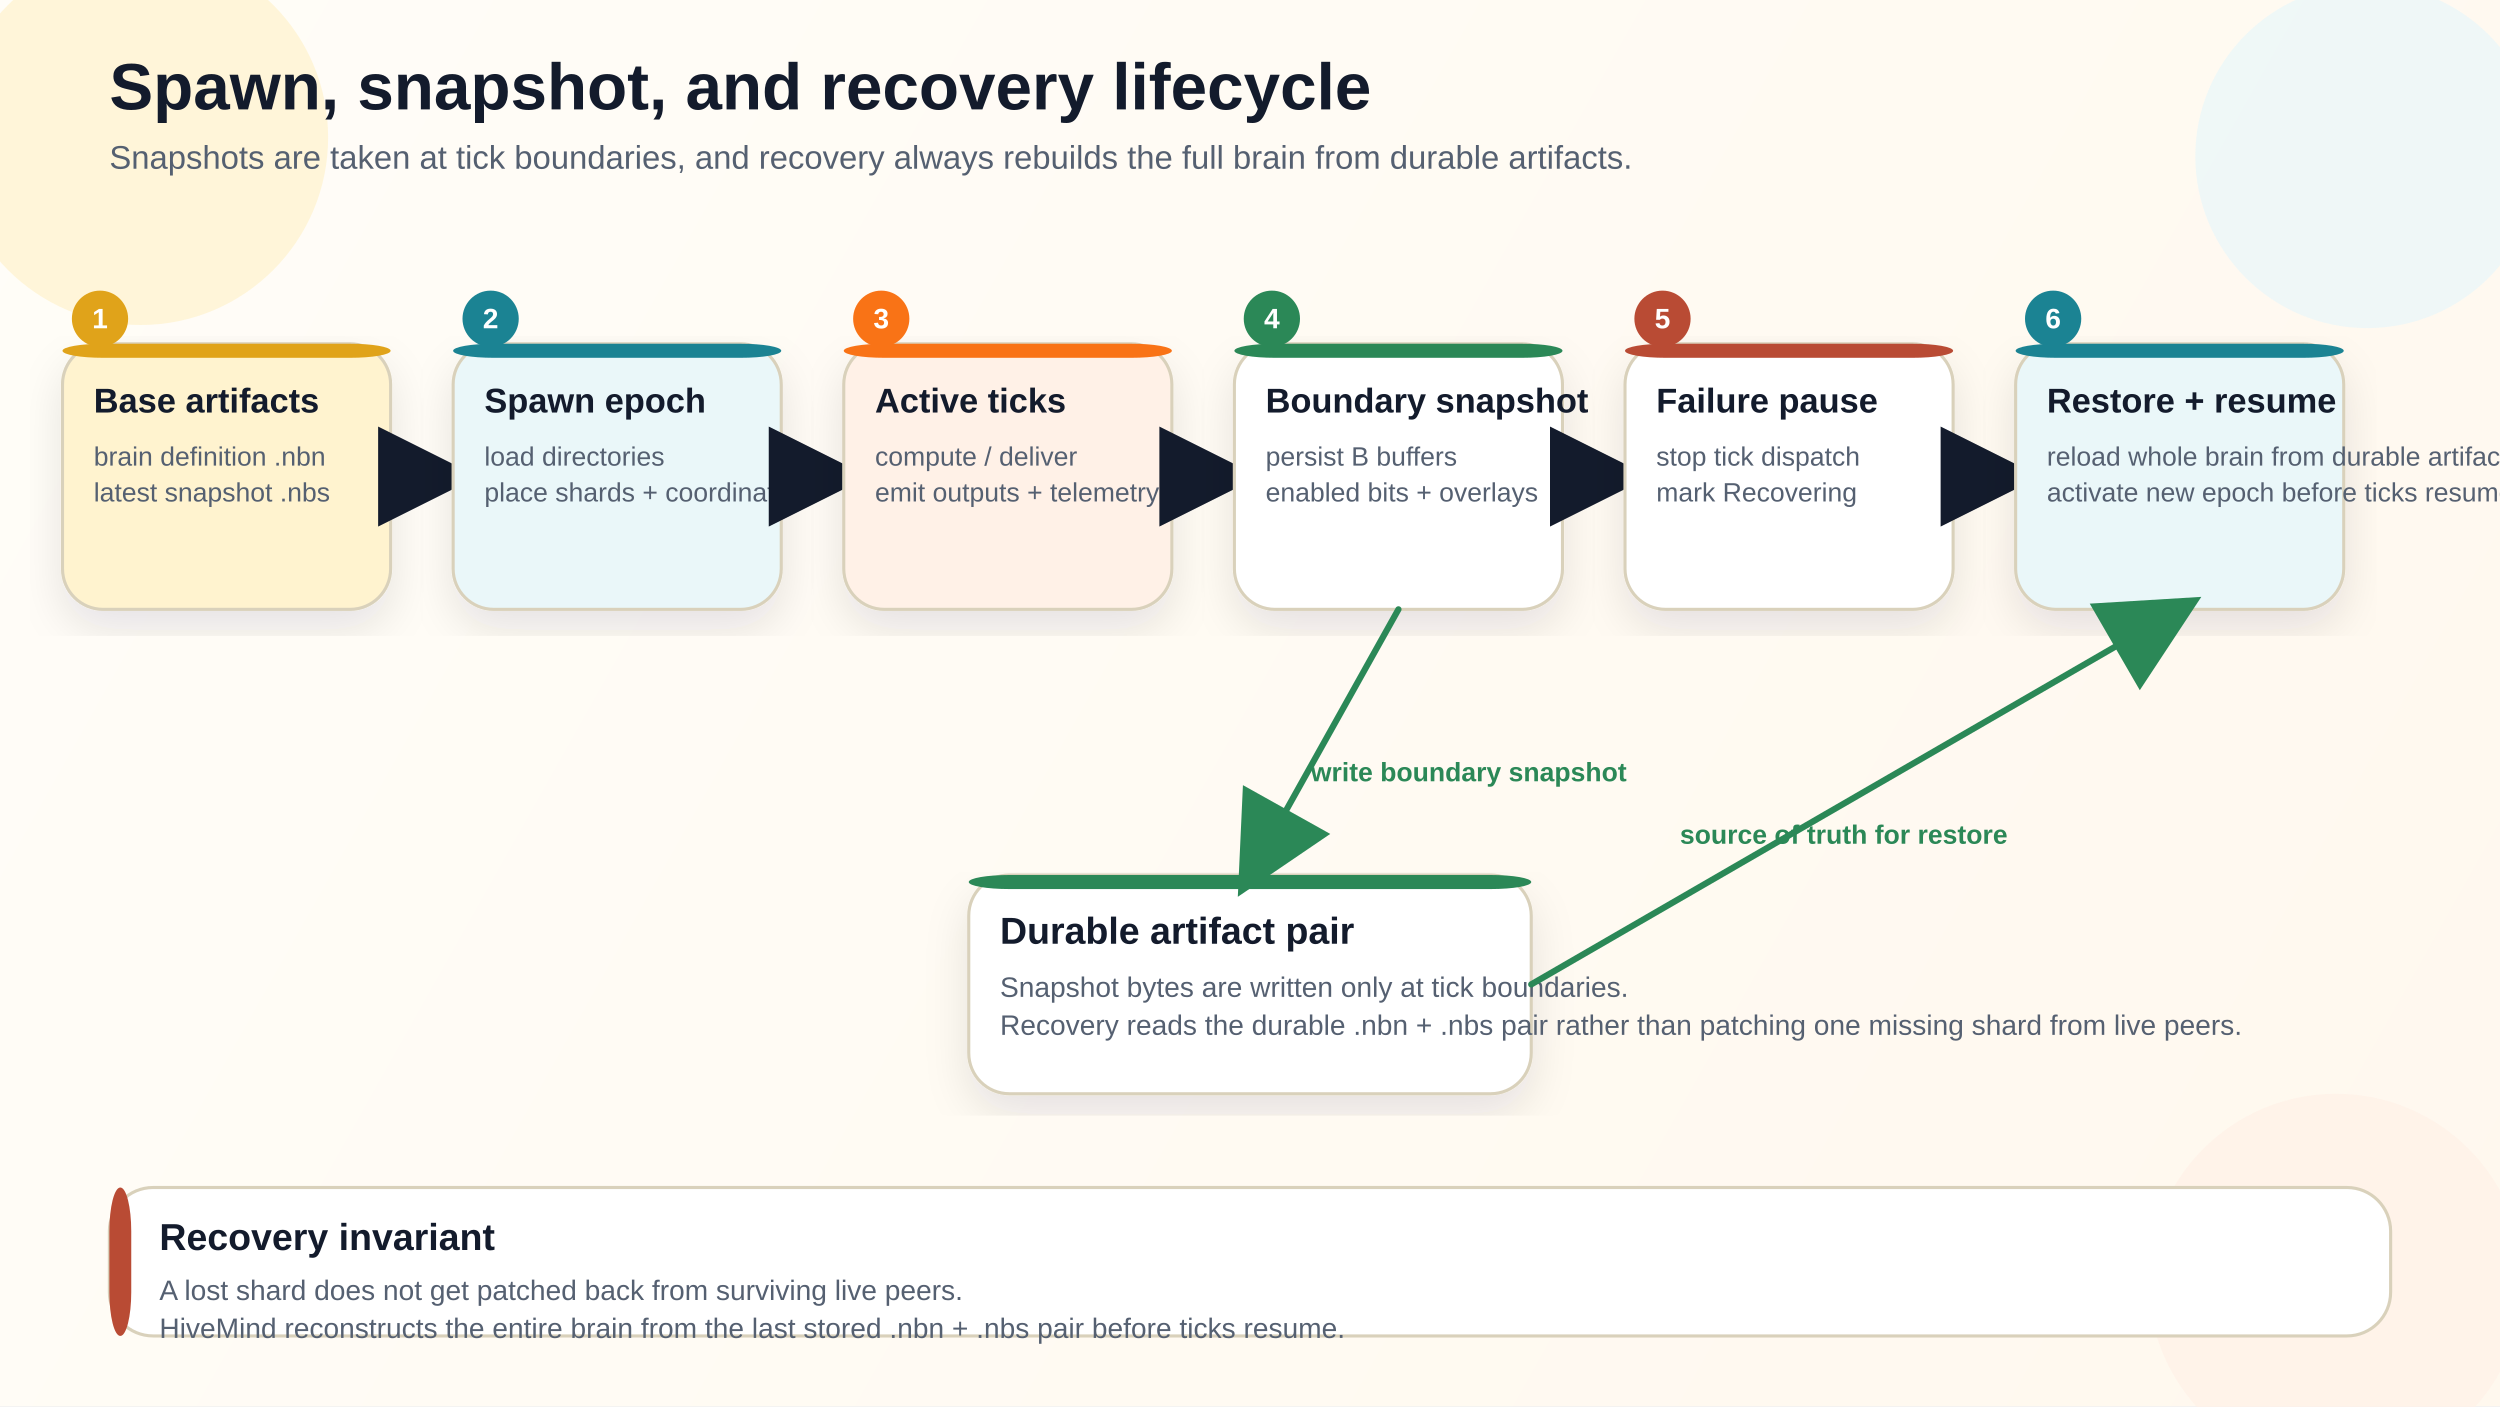
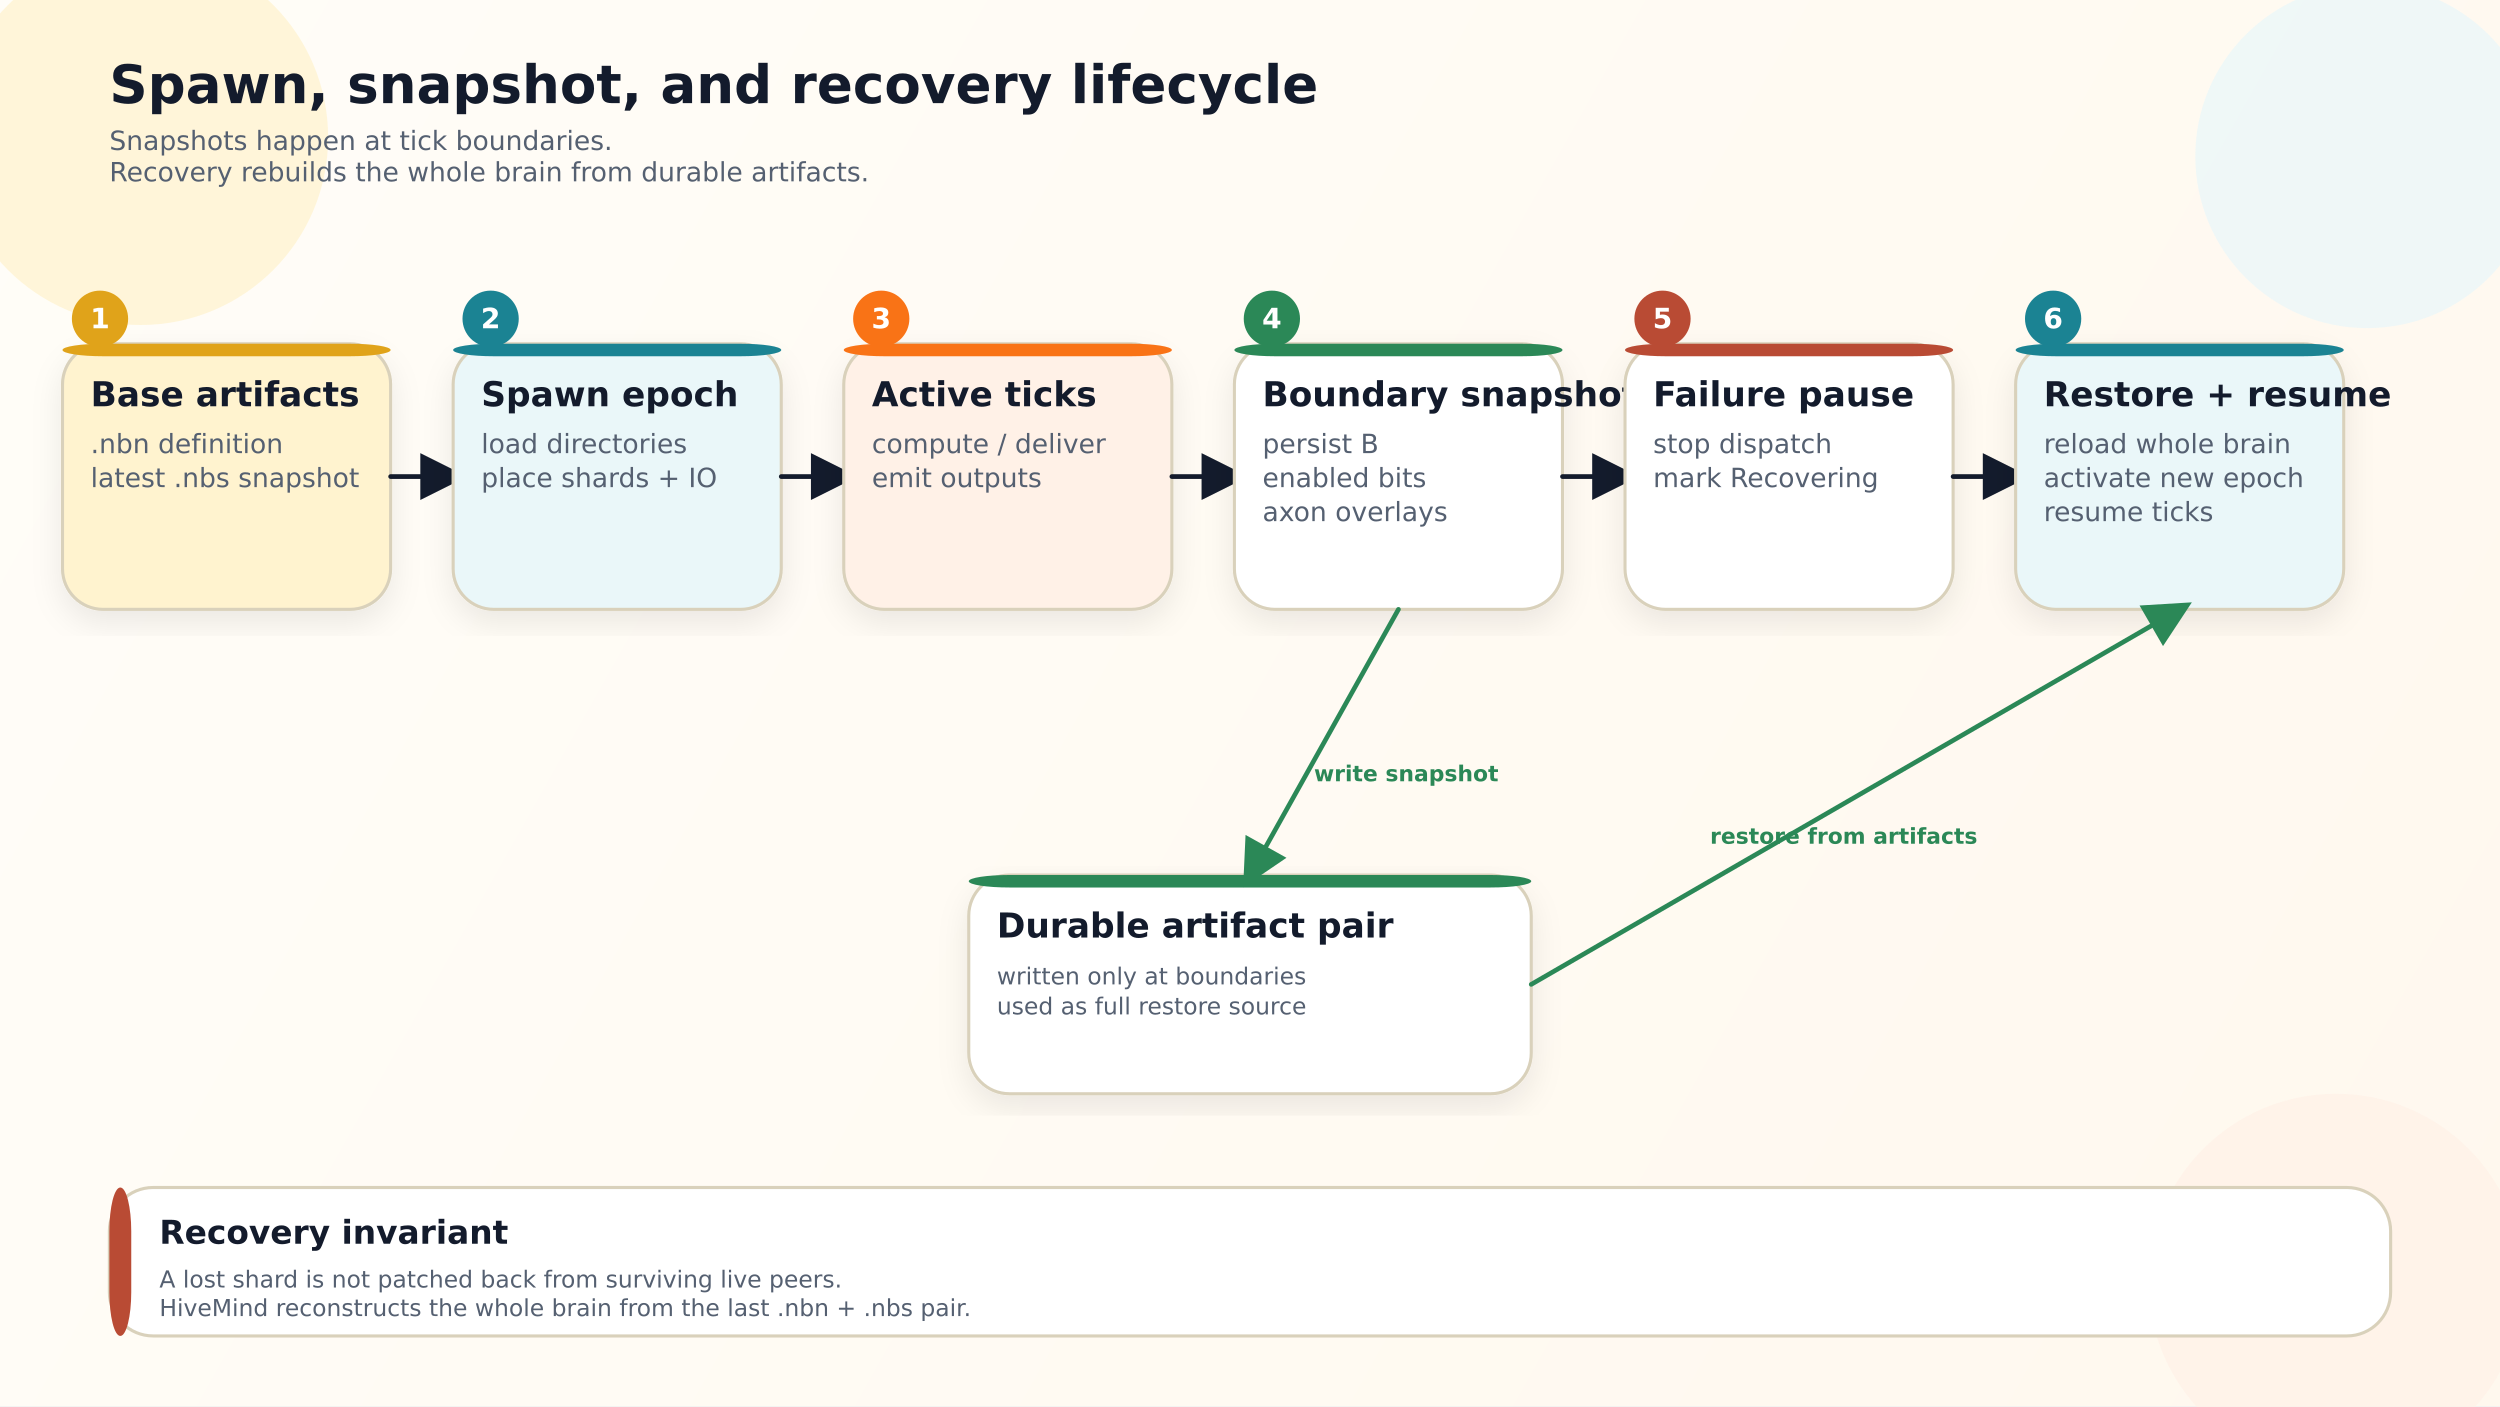
<svg xmlns="http://www.w3.org/2000/svg" width="1600" height="900" viewBox="0 0 1600 900" fill="none">
  <defs>
    <linearGradient id="bg-gradient" x1="0" y1="0" x2="1600" y2="900" gradientUnits="userSpaceOnUse">
      <stop offset="0%" stop-color="#FFFDF8" />
      <stop offset="100%" stop-color="#FFF8EE" />
    </linearGradient>
    <filter id="shadow" x="-10%" y="-10%" width="120%" height="120%">
-       <feDropShadow dx="0" dy="12" stdDeviation="14" flood-color="#131B2C" flood-opacity="0.10" />
+       <feDropShadow dx="0" dy="8" stdDeviation="10" flood-color="#131B2C" flood-opacity="0.08" />
    </filter>
-     <marker id="arrow-ink" markerWidth="16" markerHeight="16" refX="12" refY="8" orient="auto" markerUnits="strokeWidth">
-       <path d="M 0 0 L 16 8 L 0 16 z" fill="#131B2C" />
+     <marker id="arrow-ink" markerWidth="10" markerHeight="10" refX="7" refY="5" orient="auto" markerUnits="strokeWidth">
+       <path d="M 0 0 L 10 5 L 0 10 z" fill="#131B2C" />
    </marker>
-     <marker id="arrow-teal" markerWidth="16" markerHeight="16" refX="12" refY="8" orient="auto" markerUnits="strokeWidth">
-       <path d="M 0 0 L 16 8 L 0 16 z" fill="#1B8393" />
+     <marker id="arrow-teal" markerWidth="10" markerHeight="10" refX="7" refY="5" orient="auto" markerUnits="strokeWidth">
+       <path d="M 0 0 L 10 5 L 0 10 z" fill="#1B8393" />
    </marker>
-     <marker id="arrow-gold" markerWidth="16" markerHeight="16" refX="12" refY="8" orient="auto" markerUnits="strokeWidth">
-       <path d="M 0 0 L 16 8 L 0 16 z" fill="#E0A31A" />
+     <marker id="arrow-gold" markerWidth="10" markerHeight="10" refX="7" refY="5" orient="auto" markerUnits="strokeWidth">
+       <path d="M 0 0 L 10 5 L 0 10 z" fill="#E0A31A" />
    </marker>
-     <marker id="arrow-orange" markerWidth="16" markerHeight="16" refX="12" refY="8" orient="auto" markerUnits="strokeWidth">
-       <path d="M 0 0 L 16 8 L 0 16 z" fill="#F97316" />
+     <marker id="arrow-orange" markerWidth="10" markerHeight="10" refX="7" refY="5" orient="auto" markerUnits="strokeWidth">
+       <path d="M 0 0 L 10 5 L 0 10 z" fill="#F97316" />
    </marker>
-     <marker id="arrow-green" markerWidth="16" markerHeight="16" refX="12" refY="8" orient="auto" markerUnits="strokeWidth">
-       <path d="M 0 0 L 16 8 L 0 16 z" fill="#2B8857" />
+     <marker id="arrow-green" markerWidth="10" markerHeight="10" refX="7" refY="5" orient="auto" markerUnits="strokeWidth">
+       <path d="M 0 0 L 10 5 L 0 10 z" fill="#2B8857" />
    </marker>
-     <marker id="arrow-red" markerWidth="16" markerHeight="16" refX="12" refY="8" orient="auto" markerUnits="strokeWidth">
-       <path d="M 0 0 L 16 8 L 0 16 z" fill="#B94B34" />
+     <marker id="arrow-red" markerWidth="10" markerHeight="10" refX="7" refY="5" orient="auto" markerUnits="strokeWidth">
+       <path d="M 0 0 L 10 5 L 0 10 z" fill="#B94B34" />
    </marker>
  </defs>
  <g>
    <rect x="0" y="0" width="1600" height="900" fill="url(#bg-gradient)" />
    <circle cx="90" cy="88" r="120" fill="#FFF3CF" opacity="0.75" />
    <circle cx="1515" cy="100" r="110" fill="#EAF7F9" opacity="0.75" />
    <circle cx="1495" cy="820" r="120" fill="#FFF1E7" opacity="0.7" />
  </g>
  <g>
-     <text x="70" y="70" fill="#131B2C" font-size="42" font-weight="850" font-family="Segoe UI, Helvetica Neue, Arial, sans-serif" text-anchor="start" dominant-baseline="alphabetic">Spawn, snapshot, and recovery lifecycle</text>
-     <text x="70" y="108" fill="#556071" font-size="21" font-weight="500" font-family="Segoe UI, Helvetica Neue, Arial, sans-serif" text-anchor="start" dominant-baseline="alphabetic">Snapshots are taken at tick boundaries, and recovery always rebuilds the full brain from durable artifacts.</text>
+     <text x="70" y="66" fill="#131B2C" font-size="34" font-weight="850" font-family="DejaVu Sans, Arial, Helvetica, sans-serif" text-anchor="start" dominant-baseline="alphabetic">Spawn, snapshot, and recovery lifecycle</text>
+     <text x="70" y="96" fill="#556071" font-size="17" font-weight="500" font-family="DejaVu Sans, Arial, Helvetica, sans-serif" text-anchor="start">
+       <tspan x="70" dy="0">Snapshots happen at tick boundaries.</tspan>
+       <tspan x="70" dy="1.18em">Recovery rebuilds the whole brain from durable artifacts.</tspan>
+     </text>
  </g>
  <g>
    <rect x="40" y="220" width="210" height="170" rx="26" fill="#FFF3CF" stroke="#D9D1BB" stroke-width="2" filter="url(#shadow)" />
-     <rect x="40" y="220" width="210" height="9" rx="26" fill="#E0A31A" />
-     <text x="60" y="264" fill="#131B2C" font-size="22" font-weight="750" font-family="Segoe UI, Helvetica Neue, Arial, sans-serif" text-anchor="start" dominant-baseline="alphabetic">Base artifacts</text>
-     <text x="60" y="298" fill="#556071" font-size="17" font-weight="500" font-family="Segoe UI, Helvetica Neue, Arial, sans-serif" text-anchor="start">
-       <tspan x="60" dy="0">brain definition .nbn</tspan>
-       <tspan x="60" dy="1.35em">latest snapshot .nbs</tspan>
+     <rect x="40" y="220" width="210" height="8" rx="26" fill="#E0A31A" />
+     <text x="58" y="260" fill="#131B2C" font-size="22" font-weight="750" font-family="DejaVu Sans, Arial, Helvetica, sans-serif" text-anchor="start" dominant-baseline="alphabetic">Base artifacts</text>
+     <text x="58" y="290" fill="#556071" font-size="17" font-weight="500" font-family="DejaVu Sans, Arial, Helvetica, sans-serif" text-anchor="start">
+       <tspan x="58" dy="0">.nbn definition</tspan>
+       <tspan x="58" dy="1.28em">latest .nbs snapshot</tspan>
    </text>
  </g>
  <g>
    <circle cx="64" cy="204" r="18" fill="#E0A31A" />
-     <text x="64" y="205" fill="white" font-size="18" font-weight="800" font-family="Segoe UI, Helvetica Neue, Arial, sans-serif" text-anchor="middle" dominant-baseline="middle">1</text>
+     <text x="64" y="205" fill="white" font-size="18" font-weight="800" font-family="DejaVu Sans, Arial, Helvetica, sans-serif" text-anchor="middle" dominant-baseline="middle">1</text>
  </g>
  <g>
-     <line x1="250" y1="305" x2="290" y2="305" stroke="#131B2C" stroke-width="4" stroke-linecap="round" marker-end="url(#arrow-ink)" />
+     <line x1="250" y1="305" x2="290" y2="305" stroke="#131B2C" stroke-width="3" stroke-linecap="round" marker-end="url(#arrow-ink)" />
  </g>
  <g>
    <rect x="290" y="220" width="210" height="170" rx="26" fill="#EAF7F9" stroke="#D9D1BB" stroke-width="2" filter="url(#shadow)" />
-     <rect x="290" y="220" width="210" height="9" rx="26" fill="#1B8393" />
-     <text x="310" y="264" fill="#131B2C" font-size="22" font-weight="750" font-family="Segoe UI, Helvetica Neue, Arial, sans-serif" text-anchor="start" dominant-baseline="alphabetic">Spawn epoch</text>
-     <text x="310" y="298" fill="#556071" font-size="17" font-weight="500" font-family="Segoe UI, Helvetica Neue, Arial, sans-serif" text-anchor="start">
-       <tspan x="310" dy="0">load directories</tspan>
-       <tspan x="310" dy="1.35em">place shards + coordinators</tspan>
+     <rect x="290" y="220" width="210" height="8" rx="26" fill="#1B8393" />
+     <text x="308" y="260" fill="#131B2C" font-size="22" font-weight="750" font-family="DejaVu Sans, Arial, Helvetica, sans-serif" text-anchor="start" dominant-baseline="alphabetic">Spawn epoch</text>
+     <text x="308" y="290" fill="#556071" font-size="17" font-weight="500" font-family="DejaVu Sans, Arial, Helvetica, sans-serif" text-anchor="start">
+       <tspan x="308" dy="0">load directories</tspan>
+       <tspan x="308" dy="1.28em">place shards + IO</tspan>
    </text>
  </g>
  <g>
    <circle cx="314" cy="204" r="18" fill="#1B8393" />
-     <text x="314" y="205" fill="white" font-size="18" font-weight="800" font-family="Segoe UI, Helvetica Neue, Arial, sans-serif" text-anchor="middle" dominant-baseline="middle">2</text>
+     <text x="314" y="205" fill="white" font-size="18" font-weight="800" font-family="DejaVu Sans, Arial, Helvetica, sans-serif" text-anchor="middle" dominant-baseline="middle">2</text>
  </g>
  <g>
-     <line x1="500" y1="305" x2="540" y2="305" stroke="#131B2C" stroke-width="4" stroke-linecap="round" marker-end="url(#arrow-ink)" />
+     <line x1="500" y1="305" x2="540" y2="305" stroke="#131B2C" stroke-width="3" stroke-linecap="round" marker-end="url(#arrow-ink)" />
  </g>
  <g>
    <rect x="540" y="220" width="210" height="170" rx="26" fill="#FFF1E7" stroke="#D9D1BB" stroke-width="2" filter="url(#shadow)" />
-     <rect x="540" y="220" width="210" height="9" rx="26" fill="#F97316" />
-     <text x="560" y="264" fill="#131B2C" font-size="22" font-weight="750" font-family="Segoe UI, Helvetica Neue, Arial, sans-serif" text-anchor="start" dominant-baseline="alphabetic">Active ticks</text>
-     <text x="560" y="298" fill="#556071" font-size="17" font-weight="500" font-family="Segoe UI, Helvetica Neue, Arial, sans-serif" text-anchor="start">
-       <tspan x="560" dy="0">compute / deliver</tspan>
-       <tspan x="560" dy="1.35em">emit outputs + telemetry</tspan>
+     <rect x="540" y="220" width="210" height="8" rx="26" fill="#F97316" />
+     <text x="558" y="260" fill="#131B2C" font-size="22" font-weight="750" font-family="DejaVu Sans, Arial, Helvetica, sans-serif" text-anchor="start" dominant-baseline="alphabetic">Active ticks</text>
+     <text x="558" y="290" fill="#556071" font-size="17" font-weight="500" font-family="DejaVu Sans, Arial, Helvetica, sans-serif" text-anchor="start">
+       <tspan x="558" dy="0">compute / deliver</tspan>
+       <tspan x="558" dy="1.28em">emit outputs</tspan>
    </text>
  </g>
  <g>
    <circle cx="564" cy="204" r="18" fill="#F97316" />
-     <text x="564" y="205" fill="white" font-size="18" font-weight="800" font-family="Segoe UI, Helvetica Neue, Arial, sans-serif" text-anchor="middle" dominant-baseline="middle">3</text>
+     <text x="564" y="205" fill="white" font-size="18" font-weight="800" font-family="DejaVu Sans, Arial, Helvetica, sans-serif" text-anchor="middle" dominant-baseline="middle">3</text>
  </g>
  <g>
-     <line x1="750" y1="305" x2="790" y2="305" stroke="#131B2C" stroke-width="4" stroke-linecap="round" marker-end="url(#arrow-ink)" />
+     <line x1="750" y1="305" x2="790" y2="305" stroke="#131B2C" stroke-width="3" stroke-linecap="round" marker-end="url(#arrow-ink)" />
  </g>
  <g>
    <rect x="790" y="220" width="210" height="170" rx="26" fill="white" stroke="#D9D1BB" stroke-width="2" filter="url(#shadow)" />
-     <rect x="790" y="220" width="210" height="9" rx="26" fill="#2B8857" />
-     <text x="810" y="264" fill="#131B2C" font-size="22" font-weight="750" font-family="Segoe UI, Helvetica Neue, Arial, sans-serif" text-anchor="start" dominant-baseline="alphabetic">Boundary snapshot</text>
-     <text x="810" y="298" fill="#556071" font-size="17" font-weight="500" font-family="Segoe UI, Helvetica Neue, Arial, sans-serif" text-anchor="start">
-       <tspan x="810" dy="0">persist B buffers</tspan>
-       <tspan x="810" dy="1.35em">enabled bits + overlays</tspan>
+     <rect x="790" y="220" width="210" height="8" rx="26" fill="#2B8857" />
+     <text x="808" y="260" fill="#131B2C" font-size="22" font-weight="750" font-family="DejaVu Sans, Arial, Helvetica, sans-serif" text-anchor="start" dominant-baseline="alphabetic">Boundary snapshot</text>
+     <text x="808" y="290" fill="#556071" font-size="17" font-weight="500" font-family="DejaVu Sans, Arial, Helvetica, sans-serif" text-anchor="start">
+       <tspan x="808" dy="0">persist B</tspan>
+       <tspan x="808" dy="1.28em">enabled bits</tspan>
+       <tspan x="808" dy="1.28em">axon overlays</tspan>
    </text>
  </g>
  <g>
    <circle cx="814" cy="204" r="18" fill="#2B8857" />
-     <text x="814" y="205" fill="white" font-size="18" font-weight="800" font-family="Segoe UI, Helvetica Neue, Arial, sans-serif" text-anchor="middle" dominant-baseline="middle">4</text>
+     <text x="814" y="205" fill="white" font-size="18" font-weight="800" font-family="DejaVu Sans, Arial, Helvetica, sans-serif" text-anchor="middle" dominant-baseline="middle">4</text>
  </g>
  <g>
-     <line x1="1000" y1="305" x2="1040" y2="305" stroke="#131B2C" stroke-width="4" stroke-linecap="round" marker-end="url(#arrow-ink)" />
+     <line x1="1000" y1="305" x2="1040" y2="305" stroke="#131B2C" stroke-width="3" stroke-linecap="round" marker-end="url(#arrow-ink)" />
  </g>
  <g>
    <rect x="1040" y="220" width="210" height="170" rx="26" fill="white" stroke="#D9D1BB" stroke-width="2" filter="url(#shadow)" />
-     <rect x="1040" y="220" width="210" height="9" rx="26" fill="#B94B34" />
-     <text x="1060" y="264" fill="#131B2C" font-size="22" font-weight="750" font-family="Segoe UI, Helvetica Neue, Arial, sans-serif" text-anchor="start" dominant-baseline="alphabetic">Failure pause</text>
-     <text x="1060" y="298" fill="#556071" font-size="17" font-weight="500" font-family="Segoe UI, Helvetica Neue, Arial, sans-serif" text-anchor="start">
-       <tspan x="1060" dy="0">stop tick dispatch</tspan>
-       <tspan x="1060" dy="1.35em">mark Recovering</tspan>
+     <rect x="1040" y="220" width="210" height="8" rx="26" fill="#B94B34" />
+     <text x="1058" y="260" fill="#131B2C" font-size="22" font-weight="750" font-family="DejaVu Sans, Arial, Helvetica, sans-serif" text-anchor="start" dominant-baseline="alphabetic">Failure pause</text>
+     <text x="1058" y="290" fill="#556071" font-size="17" font-weight="500" font-family="DejaVu Sans, Arial, Helvetica, sans-serif" text-anchor="start">
+       <tspan x="1058" dy="0">stop dispatch</tspan>
+       <tspan x="1058" dy="1.28em">mark Recovering</tspan>
    </text>
  </g>
  <g>
    <circle cx="1064" cy="204" r="18" fill="#B94B34" />
-     <text x="1064" y="205" fill="white" font-size="18" font-weight="800" font-family="Segoe UI, Helvetica Neue, Arial, sans-serif" text-anchor="middle" dominant-baseline="middle">5</text>
+     <text x="1064" y="205" fill="white" font-size="18" font-weight="800" font-family="DejaVu Sans, Arial, Helvetica, sans-serif" text-anchor="middle" dominant-baseline="middle">5</text>
  </g>
  <g>
-     <line x1="1250" y1="305" x2="1290" y2="305" stroke="#131B2C" stroke-width="4" stroke-linecap="round" marker-end="url(#arrow-ink)" />
+     <line x1="1250" y1="305" x2="1290" y2="305" stroke="#131B2C" stroke-width="3" stroke-linecap="round" marker-end="url(#arrow-ink)" />
  </g>
  <g>
    <rect x="1290" y="220" width="210" height="170" rx="26" fill="#EAF7F9" stroke="#D9D1BB" stroke-width="2" filter="url(#shadow)" />
-     <rect x="1290" y="220" width="210" height="9" rx="26" fill="#1B8393" />
-     <text x="1310" y="264" fill="#131B2C" font-size="22" font-weight="750" font-family="Segoe UI, Helvetica Neue, Arial, sans-serif" text-anchor="start" dominant-baseline="alphabetic">Restore + resume</text>
-     <text x="1310" y="298" fill="#556071" font-size="17" font-weight="500" font-family="Segoe UI, Helvetica Neue, Arial, sans-serif" text-anchor="start">
-       <tspan x="1310" dy="0">reload whole brain from durable artifacts</tspan>
-       <tspan x="1310" dy="1.35em">activate new epoch before ticks resume</tspan>
+     <rect x="1290" y="220" width="210" height="8" rx="26" fill="#1B8393" />
+     <text x="1308" y="260" fill="#131B2C" font-size="22" font-weight="750" font-family="DejaVu Sans, Arial, Helvetica, sans-serif" text-anchor="start" dominant-baseline="alphabetic">Restore + resume</text>
+     <text x="1308" y="290" fill="#556071" font-size="17" font-weight="500" font-family="DejaVu Sans, Arial, Helvetica, sans-serif" text-anchor="start">
+       <tspan x="1308" dy="0">reload whole brain</tspan>
+       <tspan x="1308" dy="1.28em">activate new epoch</tspan>
+       <tspan x="1308" dy="1.28em">resume ticks</tspan>
    </text>
  </g>
  <g>
    <circle cx="1314" cy="204" r="18" fill="#1B8393" />
-     <text x="1314" y="205" fill="white" font-size="18" font-weight="800" font-family="Segoe UI, Helvetica Neue, Arial, sans-serif" text-anchor="middle" dominant-baseline="middle">6</text>
+     <text x="1314" y="205" fill="white" font-size="18" font-weight="800" font-family="DejaVu Sans, Arial, Helvetica, sans-serif" text-anchor="middle" dominant-baseline="middle">6</text>
  </g>
  <g>
    <rect x="620" y="560" width="360" height="140" rx="26" fill="white" stroke="#D9D1BB" stroke-width="2" filter="url(#shadow)" />
-     <rect x="620" y="560" width="360" height="9" rx="26" fill="#2B8857" />
-     <text x="640" y="604" fill="#131B2C" font-size="24" font-weight="750" font-family="Segoe UI, Helvetica Neue, Arial, sans-serif" text-anchor="start" dominant-baseline="alphabetic">Durable artifact pair</text>
-     <text x="640" y="638" fill="#556071" font-size="18" font-weight="500" font-family="Segoe UI, Helvetica Neue, Arial, sans-serif" text-anchor="start">
-       <tspan x="640" dy="0">Snapshot bytes are written only at tick boundaries.</tspan>
-       <tspan x="640" dy="1.35em">Recovery reads the durable .nbn + .nbs pair rather than patching one missing shard from live peers.</tspan>
+     <rect x="620" y="560" width="360" height="8" rx="26" fill="#2B8857" />
+     <text x="638" y="600" fill="#131B2C" font-size="22" font-weight="750" font-family="DejaVu Sans, Arial, Helvetica, sans-serif" text-anchor="start" dominant-baseline="alphabetic">Durable artifact pair</text>
+     <text x="638" y="630" fill="#556071" font-size="15" font-weight="500" font-family="DejaVu Sans, Arial, Helvetica, sans-serif" text-anchor="start">
+       <tspan x="638" dy="0">written only at boundaries</tspan>
+       <tspan x="638" dy="1.28em">used as full restore source</tspan>
    </text>
  </g>
  <g>
-     <line x1="895" y1="390" x2="800" y2="560" stroke="#2B8857" stroke-width="4" stroke-linecap="round" marker-end="url(#arrow-green)" />
-     <text x="940" y="500" fill="#2B8857" font-size="17" font-weight="700" font-family="Segoe UI, Helvetica Neue, Arial, sans-serif" text-anchor="middle" dominant-baseline="alphabetic">write boundary snapshot</text>
+     <line x1="895" y1="390" x2="800" y2="560" stroke="#2B8857" stroke-width="3" stroke-linecap="round" marker-end="url(#arrow-green)" />
+     <text x="900" y="500" fill="#2B8857" font-size="14" font-weight="700" font-family="DejaVu Sans, Arial, Helvetica, sans-serif" text-anchor="middle" dominant-baseline="alphabetic">write snapshot</text>
  </g>
  <g>
-     <line x1="980" y1="630" x2="1395" y2="390" stroke="#2B8857" stroke-width="4" stroke-linecap="round" marker-end="url(#arrow-green)" />
-     <text x="1180" y="540" fill="#2B8857" font-size="17" font-weight="700" font-family="Segoe UI, Helvetica Neue, Arial, sans-serif" text-anchor="middle" dominant-baseline="alphabetic">source of truth for restore</text>
+     <line x1="980" y1="630" x2="1395" y2="390" stroke="#2B8857" stroke-width="3" stroke-linecap="round" marker-end="url(#arrow-green)" />
+     <text x="1180" y="540" fill="#2B8857" font-size="14" font-weight="700" font-family="DejaVu Sans, Arial, Helvetica, sans-serif" text-anchor="middle" dominant-baseline="alphabetic">restore from artifacts</text>
  </g>
  <g>
    <rect x="70" y="760" width="1460" height="95" rx="28" fill="white" stroke="#D9D1BB" stroke-width="2" />
    <rect x="70" y="760" width="14" height="95" rx="28" fill="#B94B34" />
-     <text x="102" y="800" fill="#131B2C" font-size="24" font-weight="780" font-family="Segoe UI, Helvetica Neue, Arial, sans-serif" text-anchor="start" dominant-baseline="alphabetic">Recovery invariant</text>
-     <text x="102" y="832" fill="#556071" font-size="18" font-weight="500" font-family="Segoe UI, Helvetica Neue, Arial, sans-serif" text-anchor="start">
-       <tspan x="102" dy="0">A lost shard does not get patched back from surviving live peers.</tspan>
-       <tspan x="102" dy="1.35em">HiveMind reconstructs the entire brain from the last stored .nbn + .nbs pair before ticks resume.</tspan>
+     <text x="102" y="796" fill="#131B2C" font-size="21" font-weight="780" font-family="DejaVu Sans, Arial, Helvetica, sans-serif" text-anchor="start" dominant-baseline="alphabetic">Recovery invariant</text>
+     <text x="102" y="824" fill="#556071" font-size="15" font-weight="500" font-family="DejaVu Sans, Arial, Helvetica, sans-serif" text-anchor="start">
+       <tspan x="102" dy="0">A lost shard is not patched back from surviving live peers.</tspan>
+       <tspan x="102" dy="1.22em">HiveMind reconstructs the whole brain from the last .nbn + .nbs pair.</tspan>
    </text>
  </g>
</svg>
